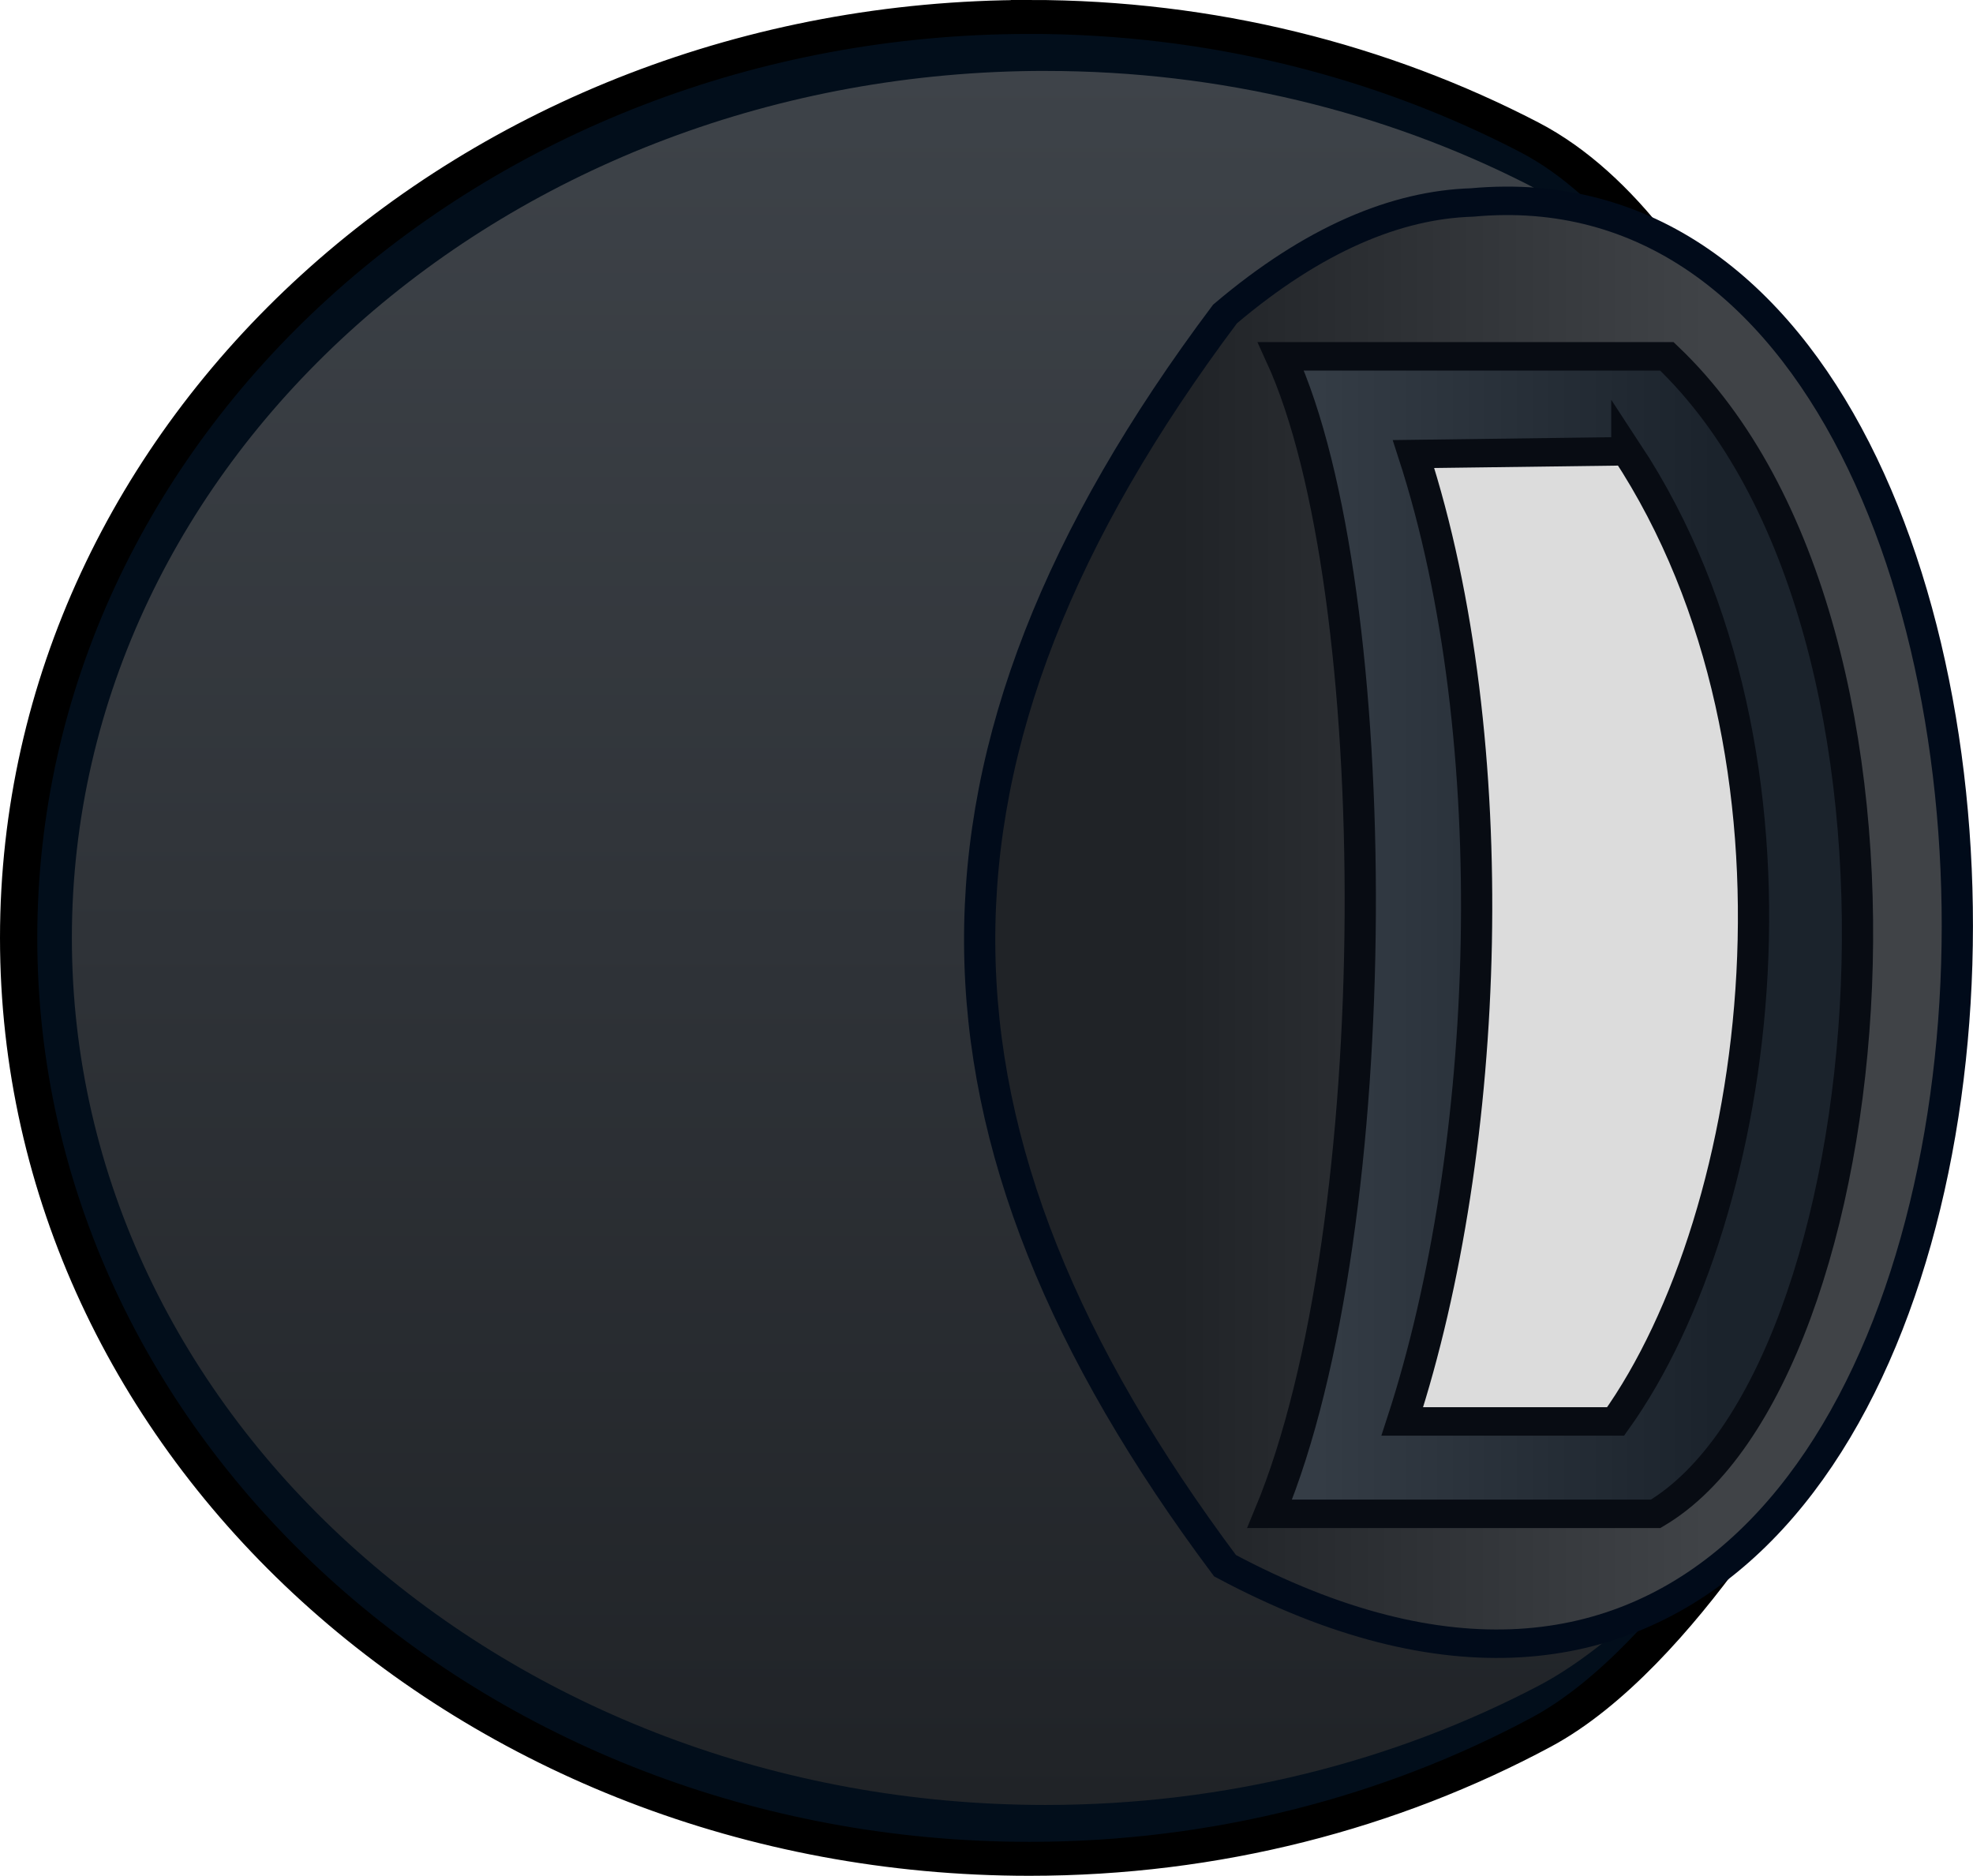
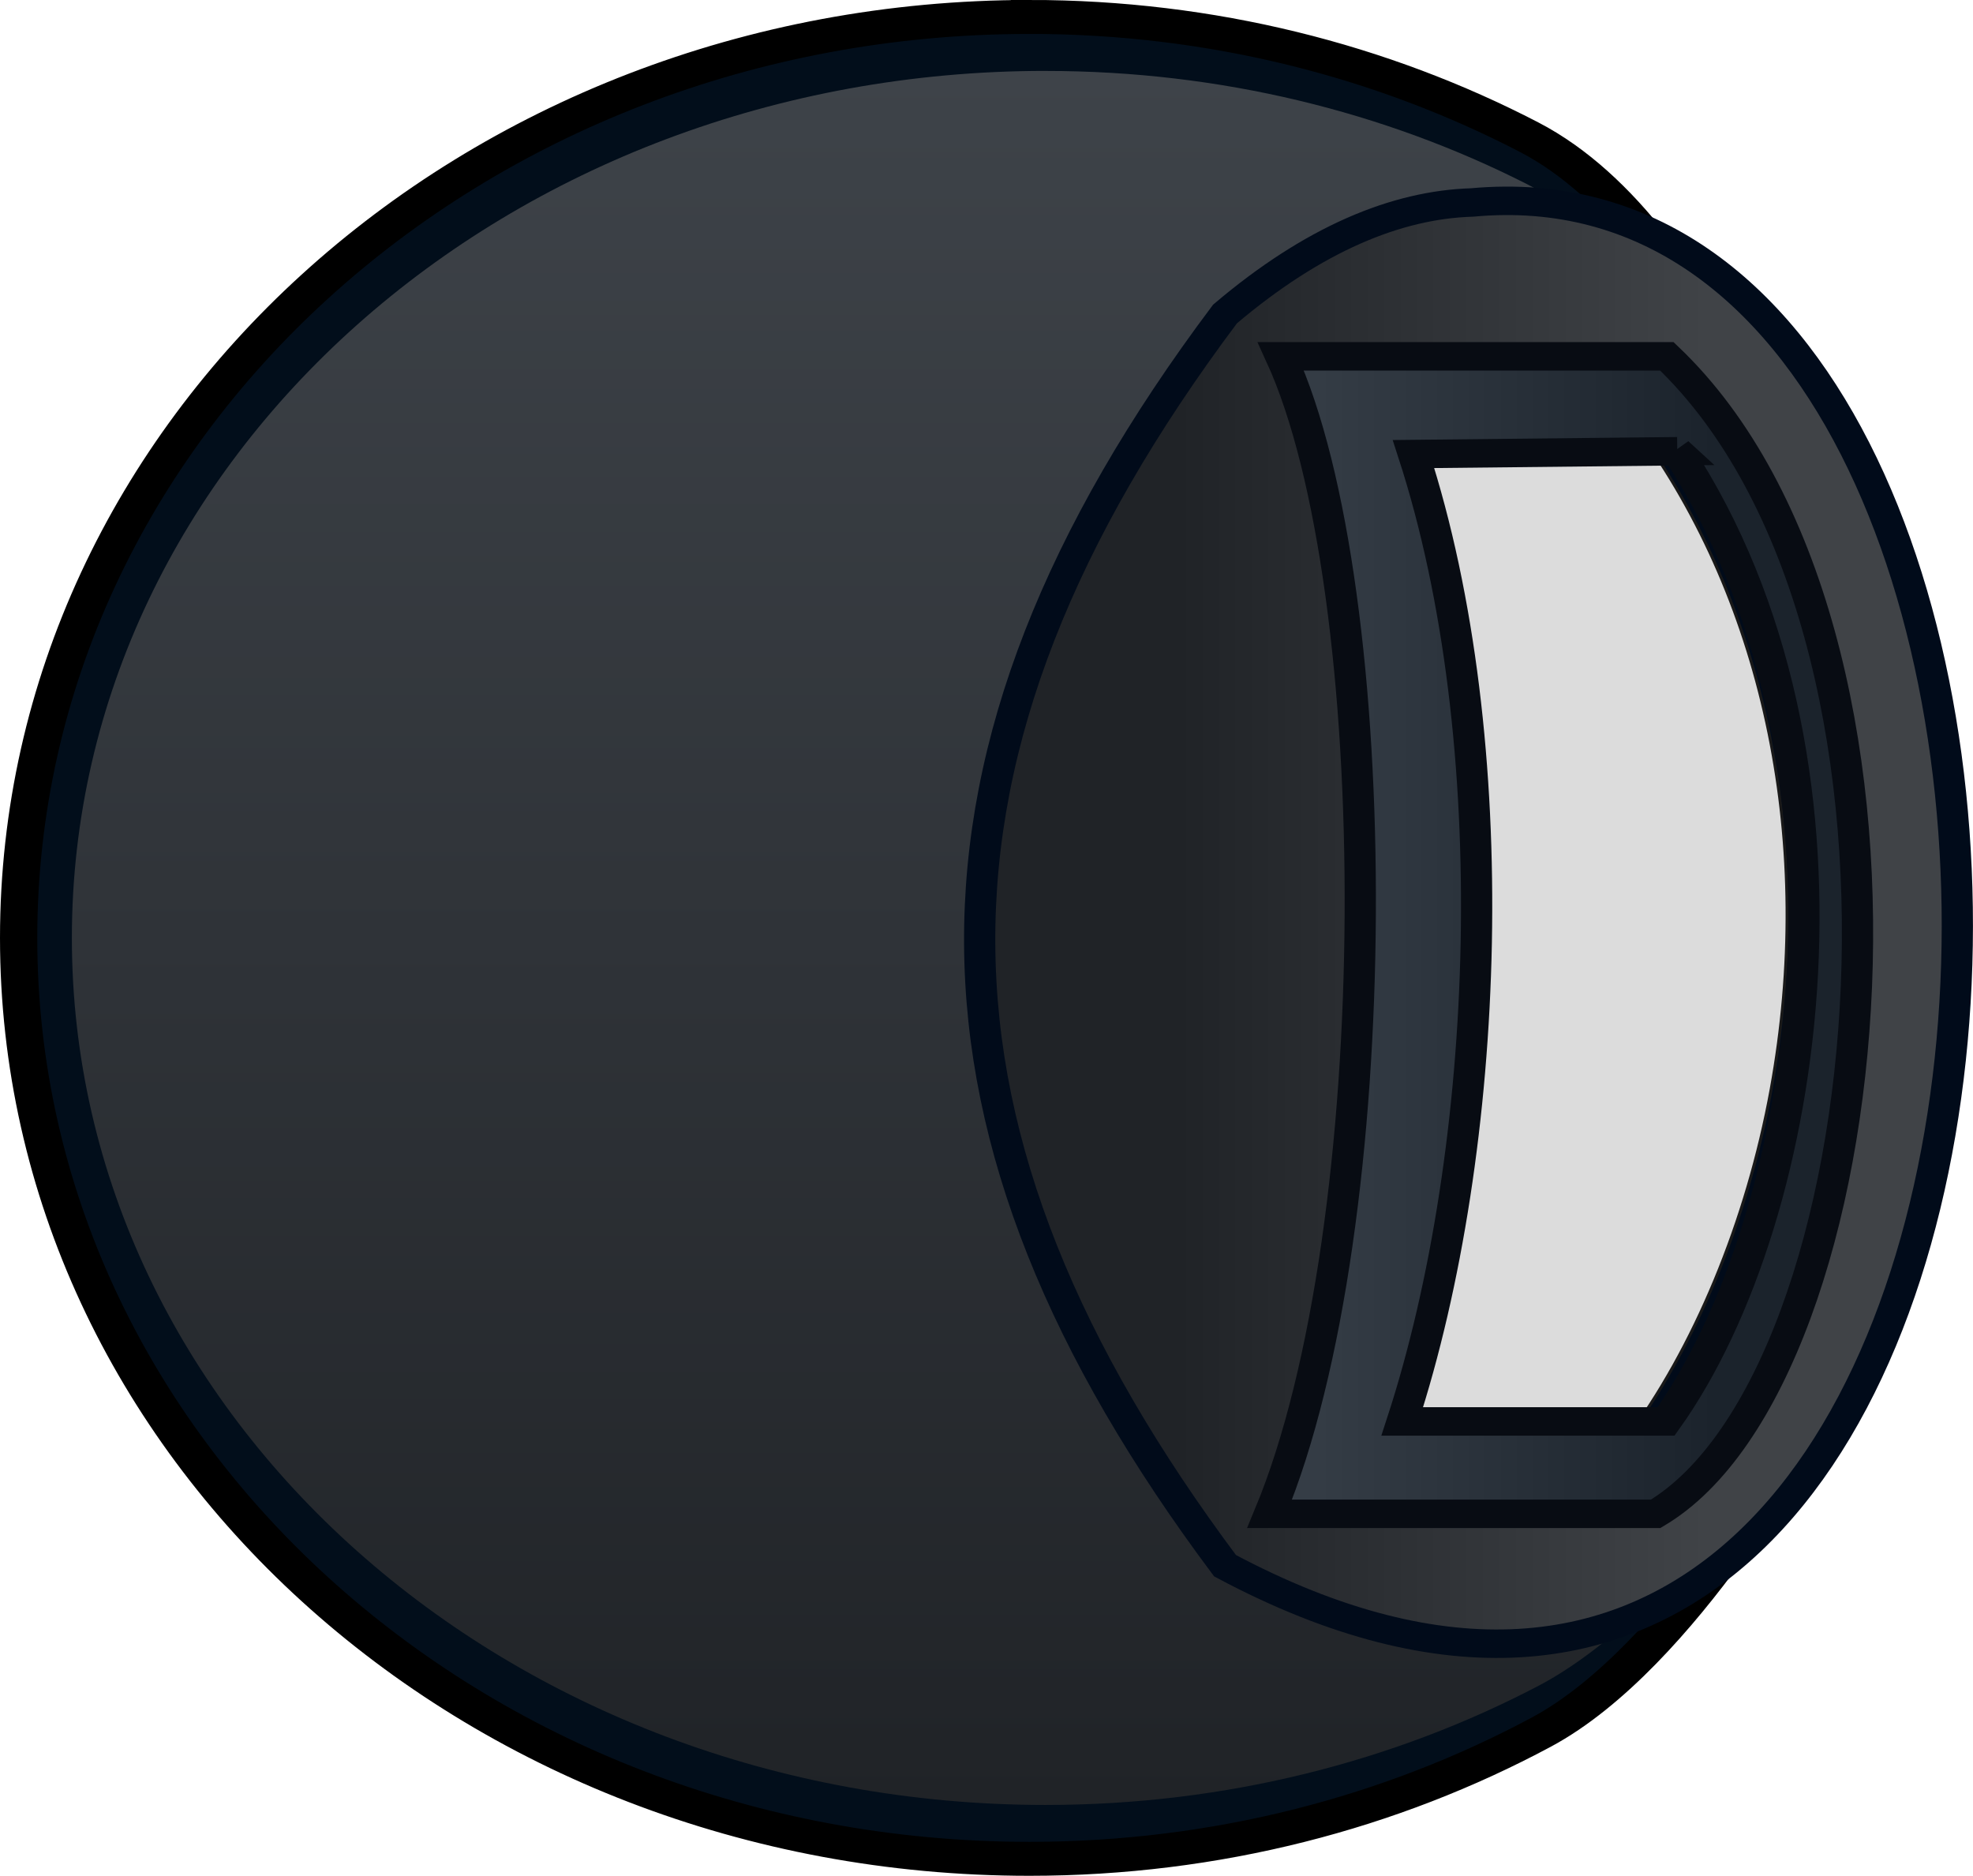
<svg xmlns="http://www.w3.org/2000/svg" xmlns:xlink="http://www.w3.org/1999/xlink" version="1.1" width="172.125" height="163.641" viewBox="0 0 172.125 163.641" id="svg21" xml:space="preserve">
  <defs id="defs12">
    <linearGradient x1="240" y1="156.304" x2="240" y2="203.696" gradientUnits="userSpaceOnUse" id="linearGradient74" spreadMethod="pad">
      <stop offset="0" stop-color="#074cb3" id="stop73" style="stop-color:#202327;stop-opacity:1;" />
      <stop offset="1" stop-color="#003d99" id="stop74" style="stop-color:#3e4349;stop-opacity:0.382;" />
    </linearGradient>
    <linearGradient x1="240" y1="156.304" x2="240" y2="203.696" gradientUnits="userSpaceOnUse" id="linearGradient71" spreadMethod="pad">
      <stop offset="0" stop-color="#074cb3" id="stop70" style="stop-color:#202327;stop-opacity:1;" />
      <stop offset="1" stop-color="#003d99" id="stop71" style="stop-color:#404347;stop-opacity:1;" />
    </linearGradient>
    <linearGradient x1="240" y1="156.304" x2="240" y2="203.696" gradientUnits="userSpaceOnUse" id="linearGradient69" spreadMethod="pad">
      <stop offset="0" stop-color="#074cb3" id="stop68" style="stop-color:#1b232c;stop-opacity:1;" />
      <stop offset="1" stop-color="#003d99" id="stop69" style="stop-color:#161b1f;stop-opacity:1;" />
    </linearGradient>
    <linearGradient x1="240" y1="156.304" x2="240" y2="203.696" gradientUnits="userSpaceOnUse" id="linearGradient67" spreadMethod="pad">
      <stop offset="0" stop-color="#074cb3" id="stop66" style="stop-color:#1b232c;stop-opacity:1;" />
      <stop offset="1" stop-color="#003d99" id="stop67" style="stop-color:#161b1f;stop-opacity:1;" />
    </linearGradient>
    <linearGradient x1="240" y1="156.304" x2="240" y2="203.696" gradientUnits="userSpaceOnUse" id="linearGradient65" spreadMethod="pad">
      <stop offset="0" stop-color="#074cb3" id="stop64" style="stop-color:#1b232c;stop-opacity:1;" />
      <stop offset="1" stop-color="#003d99" id="stop65" style="stop-color:#3b434c;stop-opacity:1;" />
    </linearGradient>
    <linearGradient x1="240" y1="156.304" x2="240" y2="203.696" gradientUnits="userSpaceOnUse" id="linearGradient63" spreadMethod="pad">
      <stop offset="0" stop-color="#074cb3" id="stop62" style="stop-color:#1b232c;stop-opacity:1;" />
      <stop offset="1" stop-color="#003d99" id="stop63" style="stop-color:#3d434a;stop-opacity:1;" />
    </linearGradient>
    <linearGradient x1="240" y1="156.304" x2="240" y2="203.696" gradientUnits="userSpaceOnUse" id="linearGradient61" spreadMethod="pad">
      <stop offset="0" stop-color="#074cb3" id="stop60" style="stop-color:#1b232c;stop-opacity:1;" />
      <stop offset="1" stop-color="#003d99" id="stop61" style="stop-color:#3d434a;stop-opacity:1;" />
    </linearGradient>
    <linearGradient x1="240" y1="156.304" x2="240" y2="203.696" gradientUnits="userSpaceOnUse" id="linearGradient59" spreadMethod="pad">
      <stop offset="0" stop-color="#074cb3" id="stop58" style="stop-color:#1b232c;stop-opacity:1;" />
      <stop offset="1" stop-color="#003d99" id="stop59" style="stop-color:#3c434b;stop-opacity:1;" />
    </linearGradient>
    <linearGradient x1="240" y1="156.304" x2="240" y2="203.696" gradientUnits="userSpaceOnUse" id="linearGradient57" spreadMethod="pad">
      <stop offset="0" stop-color="#074cb3" id="stop56" style="stop-color:#1b232c;stop-opacity:1;" />
      <stop offset="1" stop-color="#003d99" id="stop57" style="stop-color:#3c434b;stop-opacity:1;" />
    </linearGradient>
    <linearGradient x1="240" y1="156.304" x2="240" y2="203.696" gradientUnits="userSpaceOnUse" id="linearGradient55" spreadMethod="pad">
      <stop offset="0" stop-color="#074cb3" id="stop54" style="stop-color:#1b232c;stop-opacity:1;" />
      <stop offset="1" stop-color="#003d99" id="stop55" style="stop-color:#3b434c;stop-opacity:1;" />
    </linearGradient>
    <linearGradient x1="240" y1="156.304" x2="240" y2="203.696" gradientUnits="userSpaceOnUse" id="linearGradient53" spreadMethod="pad">
      <stop offset="0" stop-color="#074cb3" id="stop52" style="stop-color:#1b232c;stop-opacity:1;" />
      <stop offset="1" stop-color="#003d99" id="stop53" style="stop-color:#3b434c;stop-opacity:1;" />
    </linearGradient>
    <linearGradient x1="240" y1="156.304" x2="240" y2="203.696" gradientUnits="userSpaceOnUse" id="linearGradient51" spreadMethod="pad">
      <stop offset="0" stop-color="#074cb3" id="stop50" style="stop-color:#1b232c;stop-opacity:1;" />
      <stop offset="1" stop-color="#003d99" id="stop51" style="stop-color:#3b434c;stop-opacity:1;" />
    </linearGradient>
    <linearGradient x1="240" y1="156.304" x2="240" y2="203.696" gradientUnits="userSpaceOnUse" id="linearGradient49" spreadMethod="pad">
      <stop offset="0" stop-color="#074cb3" id="stop48" style="stop-color:#1b232c;stop-opacity:1;" />
      <stop offset="1" stop-color="#003d99" id="stop49" style="stop-color:#3a434d;stop-opacity:1;" />
    </linearGradient>
    <linearGradient x1="240" y1="156.304" x2="240" y2="203.696" gradientUnits="userSpaceOnUse" id="linearGradient47" spreadMethod="pad">
      <stop offset="0" stop-color="#074cb3" id="stop46" style="stop-color:#1b232c;stop-opacity:1;" />
      <stop offset="1" stop-color="#003d99" id="stop47" style="stop-color:#3a434d;stop-opacity:1;" />
    </linearGradient>
    <linearGradient x1="240" y1="156.304" x2="240" y2="203.696" gradientUnits="userSpaceOnUse" id="linearGradient45" spreadMethod="pad">
      <stop offset="0" stop-color="#074cb3" id="stop44" style="stop-color:#1f2328;stop-opacity:1;" />
      <stop offset="1" stop-color="#003d99" id="stop45" style="stop-color:#38434f;stop-opacity:1;" />
    </linearGradient>
    <linearGradient x1="240" y1="156.304" x2="240" y2="203.696" gradientUnits="userSpaceOnUse" id="linearGradient43" spreadMethod="pad">
      <stop offset="0" stop-color="#074cb3" id="stop42" style="stop-color:#202327;stop-opacity:1;" />
      <stop offset="1" stop-color="#003d99" id="stop43" style="stop-color:#38434f;stop-opacity:1;" />
    </linearGradient>
    <linearGradient x1="240" y1="156.304" x2="240" y2="203.696" gradientUnits="userSpaceOnUse" id="linearGradient41" spreadMethod="pad">
      <stop offset="0" stop-color="#074cb3" id="stop40" style="stop-color:#202327;stop-opacity:1;" />
      <stop offset="1" stop-color="#003d99" id="stop41" style="stop-color:#38434f;stop-opacity:1;" />
    </linearGradient>
    <linearGradient x1="240" y1="156.304" x2="240" y2="203.696" gradientUnits="userSpaceOnUse" id="linearGradient39" spreadMethod="pad">
      <stop offset="0" stop-color="#074cb3" id="stop38" style="stop-color:#202327;stop-opacity:1;" />
      <stop offset="1" stop-color="#003d99" id="stop39" style="stop-color:#38434f;stop-opacity:1;" />
    </linearGradient>
    <linearGradient x1="240" y1="156.304" x2="240" y2="203.696" gradientUnits="userSpaceOnUse" id="linearGradient37" spreadMethod="pad">
      <stop offset="0" stop-color="#074cb3" id="stop36" style="stop-color:#202327;stop-opacity:1;" />
      <stop offset="1" stop-color="#003d99" id="stop37" style="stop-color:#38434f;stop-opacity:1;" />
    </linearGradient>
    <linearGradient x1="240" y1="156.304" x2="240" y2="203.696" gradientUnits="userSpaceOnUse" id="linearGradient35" spreadMethod="pad">
      <stop offset="0" stop-color="#074cb3" id="stop34" style="stop-color:#1f2328;stop-opacity:1;" />
      <stop offset="1" stop-color="#003d99" id="stop35" style="stop-color:#38434f;stop-opacity:1;" />
    </linearGradient>
    <linearGradient x1="240" y1="156.304" x2="240" y2="203.696" gradientUnits="userSpaceOnUse" id="linearGradient33" spreadMethod="pad">
      <stop offset="0" stop-color="#074cb3" id="stop32" style="stop-color:#1d232a;stop-opacity:1;" />
      <stop offset="1" stop-color="#003d99" id="stop33" style="stop-color:#38434f;stop-opacity:1;" />
    </linearGradient>
    <linearGradient x1="240" y1="156.304" x2="240" y2="203.696" gradientUnits="userSpaceOnUse" id="linearGradient31" spreadMethod="pad">
      <stop offset="0" stop-color="#074cb3" id="stop30" style="stop-color:#1e2329;stop-opacity:1;" />
      <stop offset="1" stop-color="#003d99" id="stop31" style="stop-color:#38434f;stop-opacity:1;" />
    </linearGradient>
    <linearGradient x1="240" y1="156.304" x2="240" y2="203.696" gradientUnits="userSpaceOnUse" id="linearGradient29" spreadMethod="pad">
      <stop offset="0" stop-color="#074cb3" id="stop28" style="stop-color:#1f2328;stop-opacity:1;" />
      <stop offset="1" stop-color="#003d99" id="stop29" style="stop-color:#38434f;stop-opacity:1;" />
    </linearGradient>
    <linearGradient x1="240" y1="156.304" x2="240" y2="203.696" gradientUnits="userSpaceOnUse" id="linearGradient27" spreadMethod="pad">
      <stop offset="0" stop-color="#074cb3" id="stop26" style="stop-color:#1f2328;stop-opacity:1;" />
      <stop offset="1" stop-color="#003d99" id="stop27" style="stop-color:#38434f;stop-opacity:1;" />
    </linearGradient>
    <linearGradient x1="240" y1="156.304" x2="240" y2="203.696" gradientUnits="userSpaceOnUse" id="linearGradient25" spreadMethod="pad">
      <stop offset="0" stop-color="#074cb3" id="stop24" style="stop-color:#1f2328;stop-opacity:1;" />
      <stop offset="1" stop-color="#003d99" id="stop25" style="stop-color:#38434f;stop-opacity:1;" />
    </linearGradient>
    <linearGradient x1="240" y1="156.304" x2="240" y2="203.696" gradientUnits="userSpaceOnUse" id="linearGradient23" spreadMethod="pad">
      <stop offset="0" stop-color="#074cb3" id="stop22" style="stop-color:#1f2328;stop-opacity:1;" />
      <stop offset="1" stop-color="#003d99" id="stop23" style="stop-color:#38434f;stop-opacity:1;" />
    </linearGradient>
    <linearGradient x1="240" y1="156.304" x2="240" y2="203.696" gradientUnits="userSpaceOnUse" id="linearGradient21" spreadMethod="pad">
      <stop offset="0" stop-color="#074cb3" id="stop20" style="stop-color:#1f2328;stop-opacity:1;" />
      <stop offset="1" stop-color="#003d99" id="stop21" style="stop-color:#38434f;stop-opacity:1;" />
    </linearGradient>
    <linearGradient x1="240" y1="156.304" x2="240" y2="203.696" gradientUnits="userSpaceOnUse" id="linearGradient19" spreadMethod="pad">
      <stop offset="0" stop-color="#074cb3" id="stop18" style="stop-color:#1f2328;stop-opacity:1;" />
      <stop offset="1" stop-color="#003d99" id="stop19" style="stop-color:#38434f;stop-opacity:1;" />
    </linearGradient>
    <linearGradient x1="240" y1="156.304" x2="240" y2="203.696" gradientUnits="userSpaceOnUse" id="linearGradient17">
      <stop offset="0" stop-color="#074cb3" id="stop16" style="stop-color:#1f2328;stop-opacity:1;" />
      <stop offset="1" stop-color="#003d99" id="stop17" style="stop-color:#38434f;stop-opacity:1;" />
    </linearGradient>
    <linearGradient x1="240.325" y1="183.09" x2="240.325" y2="203.09" gradientUnits="userSpaceOnUse" id="color-1">
      <stop offset="0" stop-color="#ffffff" stop-opacity="0.251" id="stop1" />
      <stop offset="1" stop-color="#ffffff" stop-opacity="0.102" id="stop2" />
    </linearGradient>
    <linearGradient x1="240.325" y1="183.09" x2="240.325" y2="203.09" gradientUnits="userSpaceOnUse" id="color-2">
      <stop offset="0" stop-color="#ffffff" stop-opacity="0.251" id="stop3" />
      <stop offset="1" stop-color="#ffffff" stop-opacity="0.102" id="stop4" />
    </linearGradient>
    <linearGradient x1="240.325" y1="183.09" x2="240.325" y2="203.09" gradientUnits="userSpaceOnUse" id="color-3" xlink:href="#color-5">
      <stop offset="0" stop-color="#000000" stop-opacity="0.8" id="stop5" />
      <stop offset="1" stop-color="#000000" stop-opacity="0.502" id="stop6" />
    </linearGradient>
    <linearGradient x1="240" y1="156.304" x2="240" y2="203.696" gradientUnits="userSpaceOnUse" id="color-4" xlink:href="#linearGradient71">
      <stop offset="0" stop-color="#074cb3" id="stop7" style="stop-color:#202327;stop-opacity:1;" />
      <stop offset="1" stop-color="#003d99" id="stop8" style="stop-color:#3e4349;stop-opacity:1;" />
    </linearGradient>
    <linearGradient x1="235.169" y1="156.849" x2="235.169" y2="204.241" gradientUnits="userSpaceOnUse" id="color-5">
      <stop offset="0" stop-color="#b3b3b3" id="stop9" />
      <stop offset="1" stop-color="#e6e6e6" id="stop10" />
    </linearGradient>
    <linearGradient x1="245.366" y1="156.881" x2="245.366" y2="204.273" gradientUnits="userSpaceOnUse" id="color-6">
      <stop offset="0" stop-color="#b3b3b3" id="stop11" />
      <stop offset="1" stop-color="#e6e6e6" id="stop12" />
    </linearGradient>
    <linearGradient x1="240" y1="150.774" x2="240" y2="184.714" gradientUnits="userSpaceOnUse" id="color-7" gradientTransform="matrix(0.8971819,0,0,0.8971819,21.81132,15.39949)">
      <stop offset="0" stop-color="#4d3108" id="stop13" />
      <stop offset="1" stop-color="#331f00" id="stop14" />
    </linearGradient>
    <linearGradient x1="240" y1="150.374" x2="240" y2="186.34" gradientUnits="userSpaceOnUse" id="color-6-0">
      <stop offset="0" stop-color="#261700" id="stop11-9" />
      <stop offset="1" stop-color="#0d0800" id="stop12-4" />
    </linearGradient>
    <linearGradient xlink:href="#linearGradient71" id="linearGradient16" x1="101.219" y1="77.691" x2="147.295" y2="77.691" gradientUnits="userSpaceOnUse" gradientTransform="matrix(0,0.3074973,-0.3375155,0,266.229,154.2199)" />
    <linearGradient xlink:href="#color-4" id="linearGradient76" x1="212.885" y1="178.646" x2="267.115" y2="178.646" gradientUnits="userSpaceOnUse" gradientTransform="matrix(0.9414801,0,0,0.9633238,14.04476,7.084959)" />
    <linearGradient xlink:href="#linearGradient65" id="linearGradient79" x1="107.864" y1="81.819" x2="152.172" y2="81.819" gradientUnits="userSpaceOnUse" gradientTransform="matrix(0,-0.3074973,-0.3375155,0,267.6153,232.9249)" />
  </defs>
  <g transform="matrix(0,-2.962827,3.252061,0,-500.0073,792.8987)" id="g21" style="display:inline">
    <g stroke="#000000" id="g18" style="display:inline">
      <path id="path15" style="fill:#020e1b;fill-opacity:1" d="m 267.116,181.366 c 0,-14.975 -12.141,-27.115 -27.116,-27.115 -14.975,0 -27.115,12.14 -27.115,27.115 0,5.012 1.361,9.707 3.732,13.735 2.221,3.773 9.037,7.142 9.037,7.142 h 25.384 c 0,0 9.687,-2.469 12.538,-7.471 2.253,-3.954 3.541,-8.53 3.541,-13.406 z m -11.209,13.089 v 3.152 l -0.641,0.43 c -5.287,3.543 -12.523,4.889 -19.795,3.682 -3.95,-0.656 -7.767,-2.1 -10.511,-3.978 l -0.81,-0.554 v -3.483 -3.483 l 0.452,0.156 c 2.614,0.898 6.54,1.722 10.162,2.133 6.839,0.775 14.749,0.17 20.066,-1.533 l 0.966,-0.309 0.056,0.318 c 0.031,0.175 0.056,1.737 0.056,3.471 z" />
      <path id="path74" style="fill:url(#linearGradient76);stroke-width:0" d="m 265.528,181.799 c 0,-14.426 -11.43,-26.12 -25.529,-26.12 -14.099,0 -25.528,11.694 -25.528,26.12 0,4.829 1.28,9.352 3.513,13.232 2.091,3.635 8.508,7.65 8.508,7.65 h 23.898 c 0,0 9.12,-3.149 11.804,-7.967 2.121,-3.809 3.333,-8.217 3.333,-12.914 z m -9.621,12.656 v 3.152 l -0.641,0.43 c -5.287,3.543 -12.523,4.889 -19.795,3.682 -3.95,-0.656 -7.767,-2.1 -10.511,-3.978 l -0.81,-0.554 v -3.483 -3.483 l 0.452,0.156 c 2.614,0.898 6.54,1.722 10.162,2.133 6.839,0.775 14.749,0.17 20.066,-1.533 l 0.966,-0.309 0.056,0.318 c 0.031,0.175 0.056,1.737 0.056,3.471 z" />
    </g>
    <path id="path1" style="display:inline;fill:#6b6b6b;fill-opacity:0.237;stroke:#010b1a;stroke-width:0.838;stroke-dasharray:none;stroke-opacity:1" d="m 255.907,194.455 c 0,-1.734 -0.025,-3.296 -0.056,-3.471 l -0.056,-0.318 -0.966,0.309 c -5.318,1.703 -13.227,2.307 -20.066,1.533 -3.622,-0.41 -7.548,-1.234 -10.162,-2.133 l -0.452,-0.156 v 3.483 3.483 l 0.81,0.554 c 2.744,1.878 6.561,3.323 10.511,3.978 7.272,1.207 14.509,-0.139 19.795,-3.682 l 0.641,-0.43 z" />
-     <path id="path84" style="display:inline;fill:url(#linearGradient16);stroke:#010b1a;stroke-width:0.838;stroke-dasharray:none;stroke-opacity:1" d="m 261.702,194.113 c -0.002,-0.286 -0.018,-0.578 -0.048,-0.874 -0.067,-2.019 -1.066,-4.244 -3.284,-6.626 -13.028,-8.903 -24.156,-8.646 -36.854,0 -13.971,23.838 40.326,25.544 40.186,7.5 z m -5.795,0.342 v 3.152 l -0.641,0.43 c -5.287,3.543 -12.523,4.889 -19.795,3.682 -3.95,-0.656 -7.767,-2.1 -10.511,-3.978 l -0.81,-0.554 v -3.483 -3.483 l 0.452,0.156 c 2.614,0.898 6.54,1.722 10.162,2.133 6.839,0.775 14.749,0.17 20.066,-1.533 l 0.966,-0.309 0.056,0.318 c 0.031,0.175 0.056,1.737 0.056,3.471 z" />
-     <path id="path81" style="display:inline;fill:url(#linearGradient79);stroke:#080c13;stroke-width:0.838" d="m 257.123,198.467 c -8.081,7.739 -30.036,5.919 -34.08,-0.301 v -10.355 c 8.482,3.213 27.212,3.167 34.08,0.301 z m -2.794,-1.074 -0.082,-5.723 c -8.454,2.502 -20.441,2.089 -28.484,-0.301 v 5.723 c 6.084,3.963 19.568,5.693 28.567,0.301 z" />
+     <path id="path84" style="display:inline;fill:url(#linearGradient16);stroke:#010b1a;stroke-width:0.838;stroke-dasharray:none;stroke-opacity:1" d="m 261.702,194.113 c -0.002,-0.286 -0.018,-0.578 -0.048,-0.874 -0.067,-2.019 -1.066,-4.244 -3.284,-6.626 -13.028,-8.903 -24.156,-8.646 -36.854,0 -13.971,23.838 40.326,25.544 40.186,7.5 z m -5.795,0.342 v 3.49 l -0.641,0.43 c -5.287,3.543 -12.523,4.889 -19.795,3.682 -3.95,-0.656 -7.767,-2.1 -10.511,-3.978 l -0.81,-0.554 v -3.821 -3.483 l 0.452,0.156 c 2.614,0.898 6.54,1.722 10.162,2.133 6.839,0.775 14.749,0.17 20.066,-1.533 l 0.966,-0.309 0.056,0.318 c 0.031,0.175 0.056,1.737 0.056,3.471 z" />
+     <path id="path81" style="display:inline;fill:url(#linearGradient79);stroke:#080c13;stroke-width:0.838" d="m 257.123,198.467 c -8.081,7.739 -30.036,5.919 -34.08,-0.301 v -10.355 c 8.482,3.213 27.212,3.167 34.08,0.301 z m -2.794,0.279 -0.082,-7.076 c -8.454,2.502 -20.441,2.088 -28.484,-0.302 v 7.076 c 6.084,3.963 19.568,5.693 28.567,0.301 z" />
  </g>
</svg>
